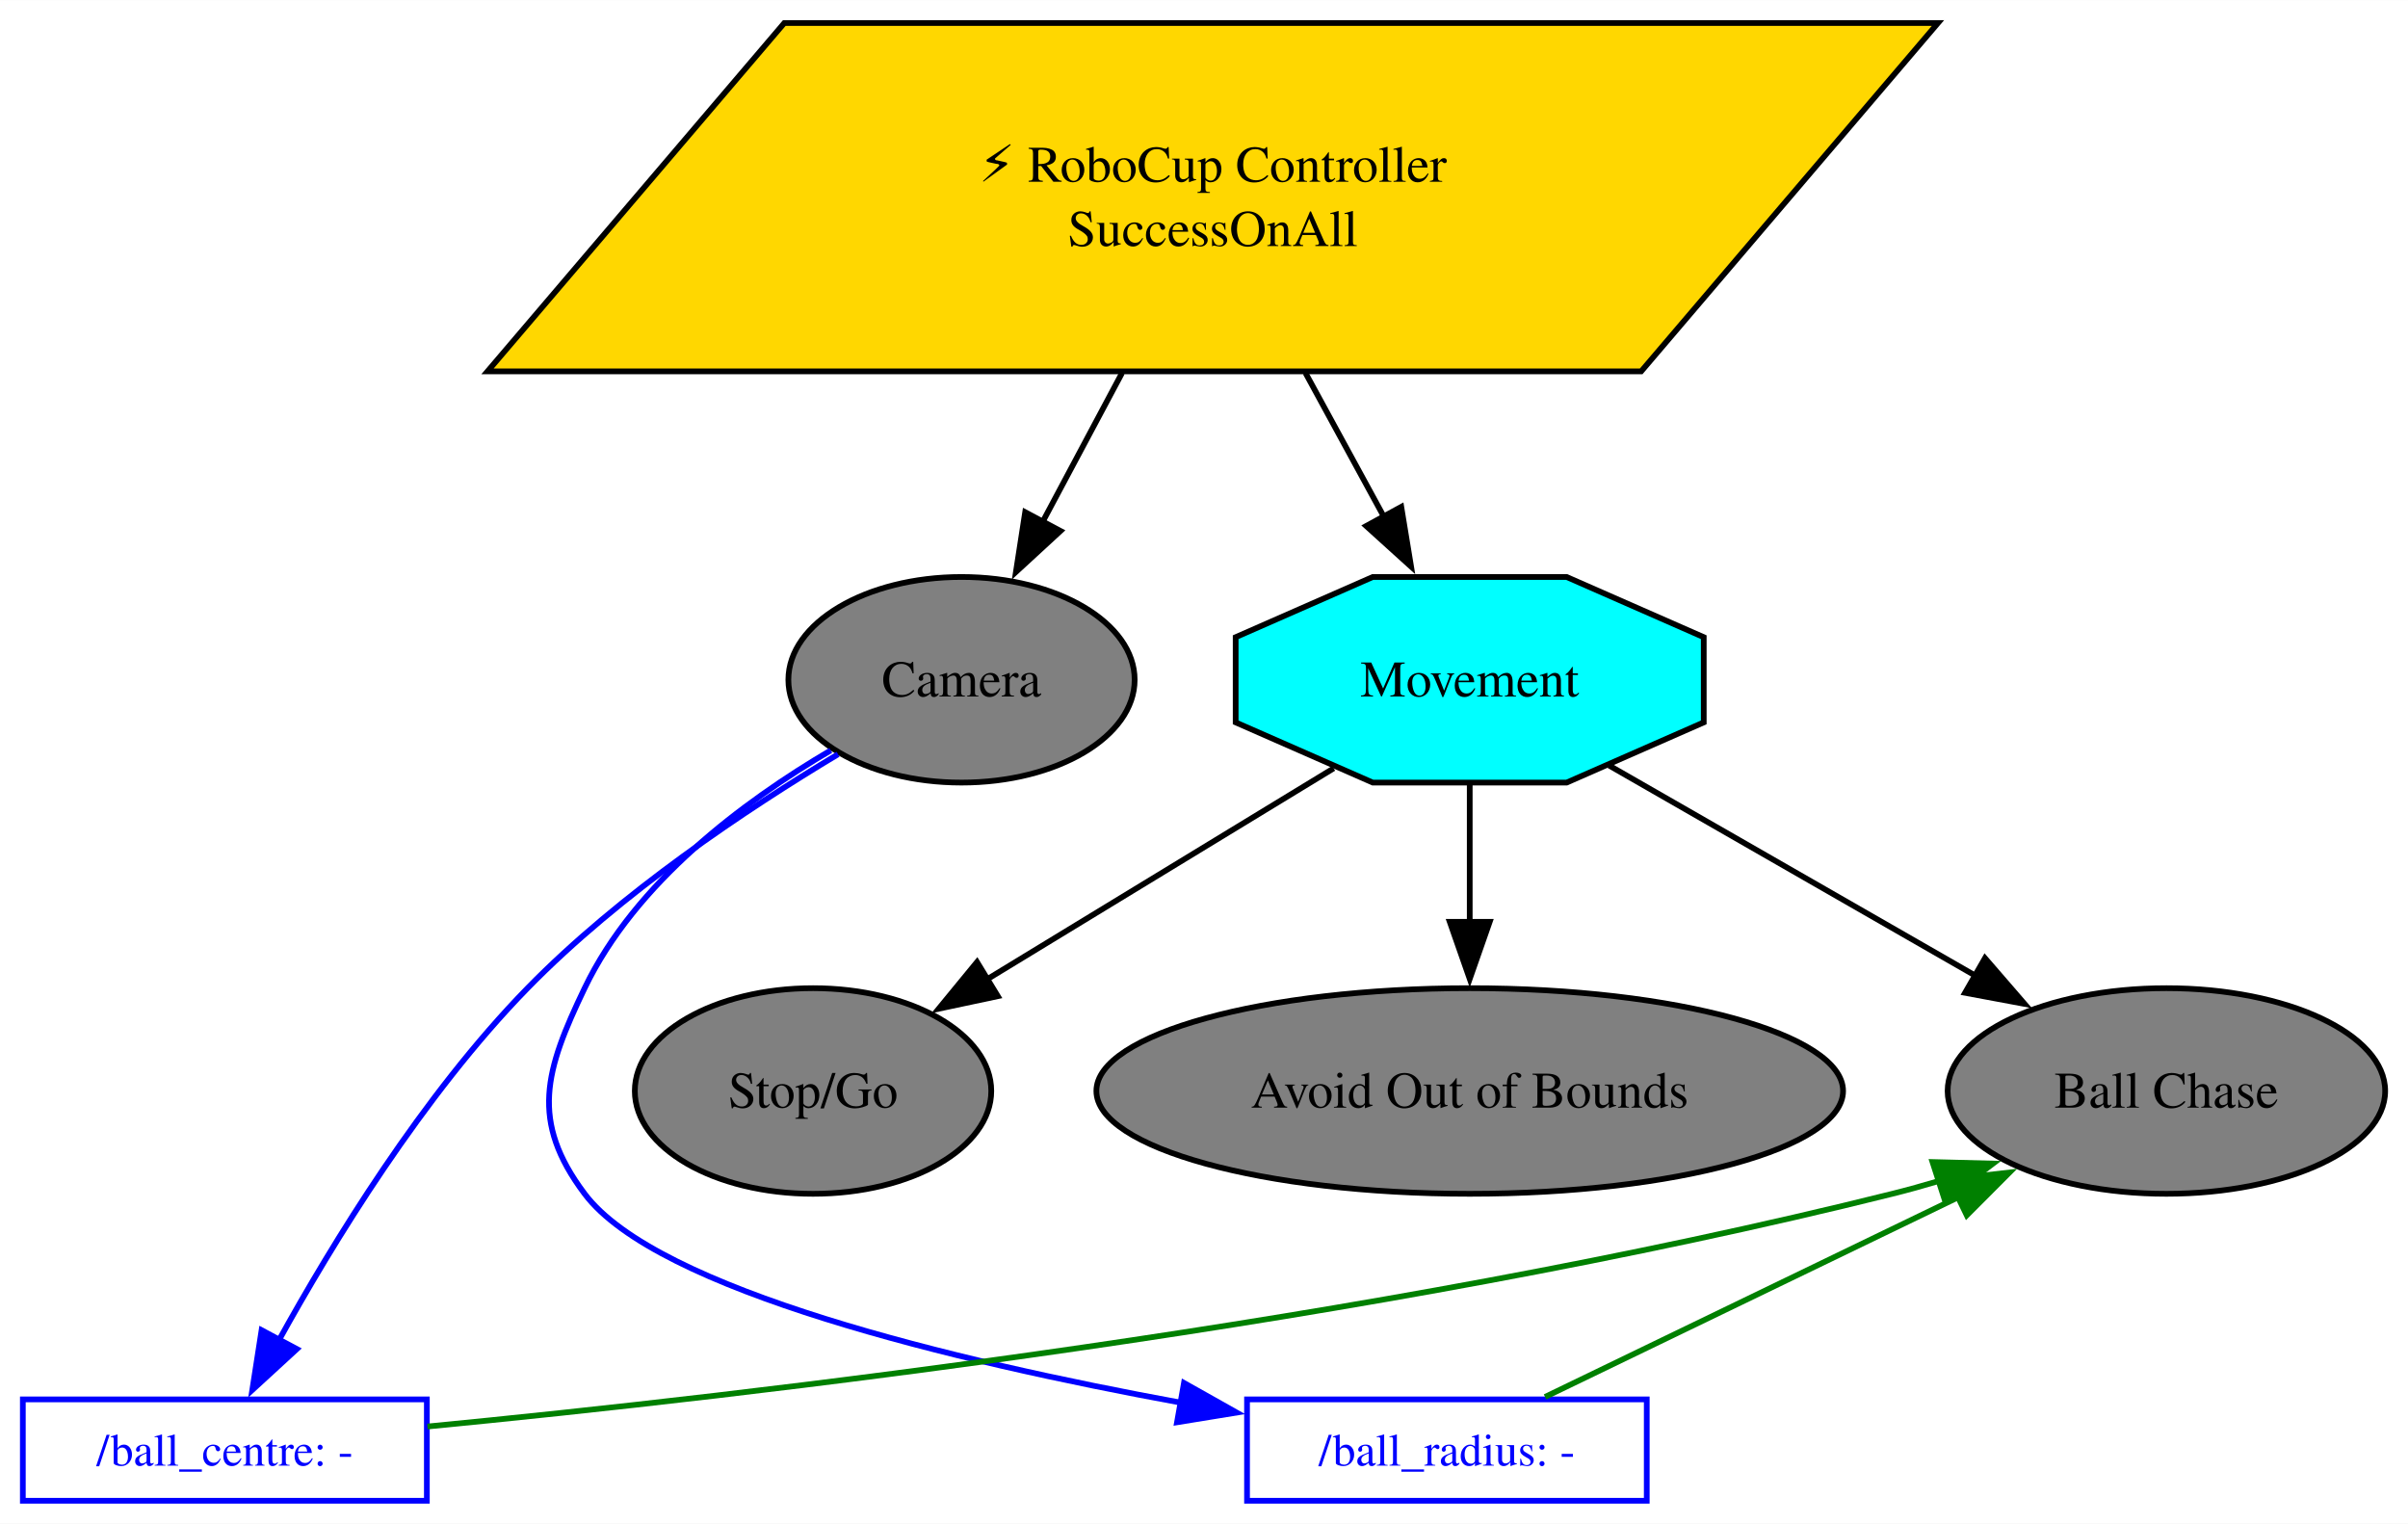
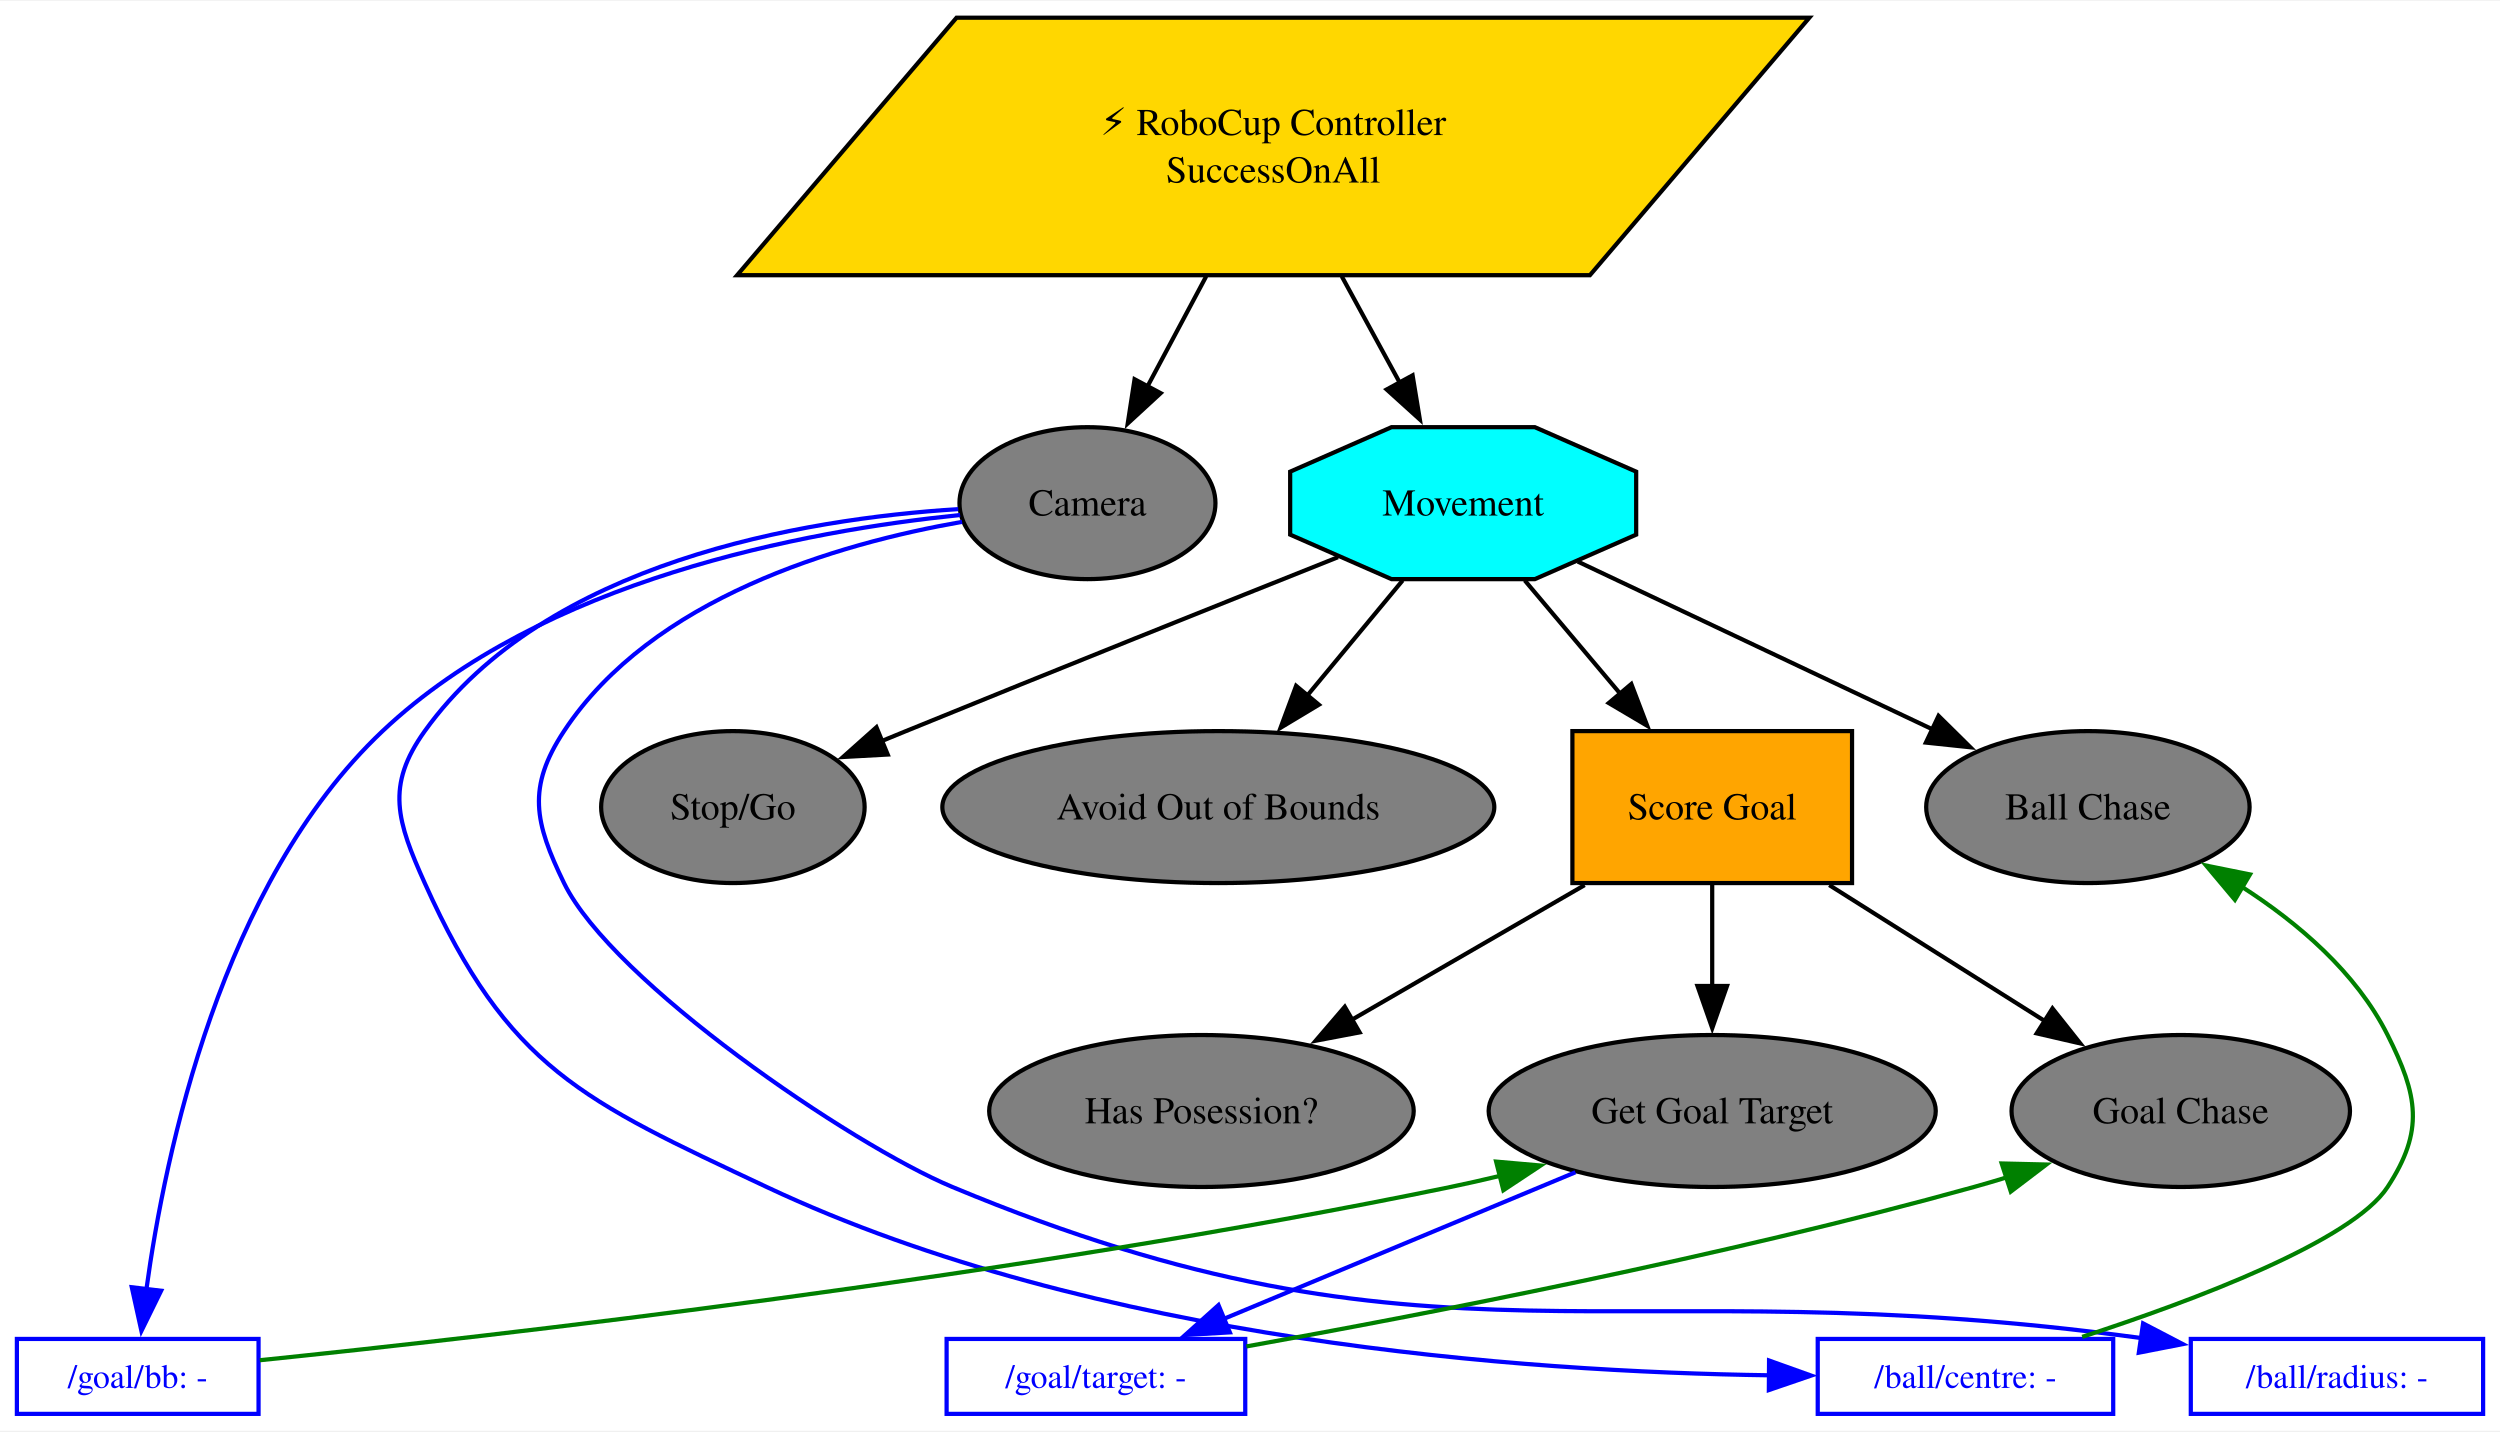
- <svg xmlns="http://www.w3.org/2000/svg" width="422pt" height="267pt" viewBox="0.00 0.00 421.69 266.75">
-   <g id="graph0" class="graph" transform="scale(1 1) rotate(0) translate(4 262.75)">
-     <polygon fill="white" stroke="none" points="-4,4 -4,-262.75 417.69,-262.75 417.69,4 -4,4" />
+ <svg xmlns="http://www.w3.org/2000/svg" width="592pt" height="339pt" viewBox="0.00 0.00 592.25 338.75">
+   <g id="graph0" class="graph" transform="scale(1 1) rotate(0) translate(4 334.75)">
+     <polygon fill="white" stroke="none" points="-4,4 -4,-334.75 588.25,-334.75 588.25,4 -4,4" />
    <g id="node1" class="node">
-       <polygon fill="gold" stroke="black" points="335.38,-258.75 133.35,-258.75 81.37,-197.75 283.4,-197.75 335.38,-258.75" />
-       <text text-anchor="middle" x="208.38" y="-230.95" font-family="Times,serif" font-size="9.00">⚡ RoboCup Controller</text>
-       <text text-anchor="middle" x="208.38" y="-219.7" font-family="Times,serif" font-size="9.00">SuccessOnAll</text>
+       <polygon fill="gold" stroke="black" points="424.63,-330.75 222.6,-330.75 170.62,-269.75 372.65,-269.75 424.63,-330.75" />
+       <text text-anchor="middle" x="297.62" y="-302.95" font-family="Times,serif" font-size="9.00">⚡ RoboCup Controller</text>
+       <text text-anchor="middle" x="297.62" y="-291.7" font-family="Times,serif" font-size="9.00">SuccessOnAll</text>
    </g>
    <g id="node2" class="node">
-       <ellipse fill="gray" stroke="black" cx="164.38" cy="-143.75" rx="30.32" ry="18" />
-       <text text-anchor="middle" x="164.38" y="-140.82" font-family="Times,serif" font-size="9.00">Camera</text>
+       <ellipse fill="gray" stroke="black" cx="253.62" cy="-215.75" rx="30.32" ry="18" />
+       <text text-anchor="middle" x="253.62" y="-212.82" font-family="Times,serif" font-size="9.00">Camera</text>
    </g>
    <g id="edge1" class="edge">
-       <path fill="none" stroke="black" d="M192.49,-197.47C187.92,-188.9 182.97,-179.61 178.51,-171.26" />
-       <polygon fill="black" stroke="black" points="181.71,-169.81 173.91,-162.63 175.53,-173.1 181.71,-169.81" />
+       <path fill="none" stroke="black" d="M281.74,-269.47C277.17,-260.9 272.22,-251.61 267.76,-243.26" />
+       <polygon fill="black" stroke="black" points="270.96,-241.81 263.16,-234.63 264.78,-245.1 270.96,-241.81" />
    </g>
    <g id="node3" class="node">
-       <polygon fill="cyan" stroke="black" points="294.36,-136.29 294.36,-151.21 270.35,-161.75 236.4,-161.75 212.39,-151.21 212.39,-136.29 236.4,-125.75 270.35,-125.75 294.36,-136.29" />
-       <text text-anchor="middle" x="253.38" y="-140.82" font-family="Times,serif" font-size="9.00">Movement</text>
+       <polygon fill="cyan" stroke="black" points="383.61,-208.29 383.61,-223.21 359.6,-233.75 325.65,-233.75 301.64,-223.21 301.64,-208.29 325.65,-197.75 359.6,-197.75 383.61,-208.29" />
+       <text text-anchor="middle" x="342.62" y="-212.82" font-family="Times,serif" font-size="9.00">Movement</text>
    </g>
    <g id="edge2" class="edge">
-       <path fill="none" stroke="black" d="M224.62,-197.47C229.1,-189.25 233.94,-180.38 238.35,-172.29" />
-       <polygon fill="black" stroke="black" points="241.39,-174.03 243.11,-163.57 235.25,-170.68 241.39,-174.03" />
+       <path fill="none" stroke="black" d="M313.87,-269.47C318.35,-261.25 323.19,-252.38 327.6,-244.29" />
+       <polygon fill="black" stroke="black" points="330.64,-246.03 332.36,-235.57 324.5,-242.68 330.64,-246.03" />
+     </g>
+     <g id="node11" class="node">
+       <polygon fill="white" stroke="blue" points="57.25,-17.75 0,-17.75 0,0 57.25,0 57.25,-17.75" />
+       <text text-anchor="middle" x="28.62" y="-6.15" font-family="Times,serif" font-size="8.00" fill="blue">/goal/bb: -</text>
+     </g>
+     <g id="edge11" class="edge">
+       <path fill="none" stroke="blue" d="M223.45,-212.94C186.62,-209.18 124.56,-197.56 86.62,-161.75 48.38,-125.65 35.08,-61.64 30.68,-29.48" />
+       <polygon fill="blue" stroke="blue" points="34.17,-29.17 29.5,-19.65 27.22,-30 34.17,-29.17" />
+     </g>
+     <g id="node12" class="node">
+       <polygon fill="white" stroke="blue" points="496.62,-17.75 426.62,-17.75 426.62,0 496.62,0 496.62,-17.75" />
+       <text text-anchor="middle" x="461.62" y="-6.15" font-family="Times,serif" font-size="8.00" fill="blue">/ball/centre: -</text>
+     </g>
+     <g id="edge13" class="edge">
+       <path fill="none" stroke="blue" d="M223.01,-214.34C186.08,-211.99 125.4,-201.83 96.62,-161.75 87.29,-148.75 90.07,-140.35 96.62,-125.75 116.36,-81.81 134.05,-74.26 177.62,-53.75 255.33,-17.17 356.94,-9.95 415.18,-9.14" />
+       <polygon fill="blue" stroke="blue" points="415.09,-12.64 425.06,-9.07 415.04,-5.64 415.09,-12.64" />
+     </g>
+     <g id="node14" class="node">
+       <polygon fill="white" stroke="blue" points="584.25,-17.75 515,-17.75 515,0 584.25,0 584.25,-17.75" />
+       <text text-anchor="middle" x="549.62" y="-6.15" font-family="Times,serif" font-size="8.00" fill="blue">/ball/radius: -</text>
+     </g>
+     <g id="edge16" class="edge">
+       <path fill="none" stroke="blue" d="M223.92,-211.32C194.35,-206.14 150.45,-193.31 129.62,-161.75 120.81,-148.4 122.62,-140.13 129.62,-125.75 141,-102.41 197.66,-63.74 221.62,-53.75 335.73,-6.17 377.48,-35.21 503.36,-17.94" />
+       <polygon fill="blue" stroke="blue" points="503.7,-21.43 513.09,-16.53 502.69,-14.5 503.7,-21.43" />
+     </g>
+     <g id="node4" class="node">
+       <ellipse fill="gray" stroke="black" cx="169.62" cy="-143.75" rx="31.21" ry="18" />
+       <text text-anchor="middle" x="169.62" y="-140.82" font-family="Times,serif" font-size="9.00">Stop/Go</text>
+     </g>
+     <g id="edge3" class="edge">
+       <path fill="none" stroke="black" d="M312.97,-202.95C286.19,-192.27 245.72,-176.07 210.62,-161.75 208.73,-160.98 206.78,-160.18 204.82,-159.37" />
+       <polygon fill="black" stroke="black" points="206.3,-156.2 195.72,-155.62 203.63,-162.67 206.3,-156.2" />
+     </g>
+     <g id="node5" class="node">
+       <ellipse fill="gray" stroke="black" cx="284.62" cy="-143.75" rx="65.38" ry="18" />
+       <text text-anchor="middle" x="284.62" y="-140.82" font-family="Times,serif" font-size="9.00">Avoid Out of Bounds</text>
+     </g>
+     <g id="edge4" class="edge">
+       <path fill="none" stroke="black" d="M328.29,-197.45C321.44,-189.19 313.12,-179.14 305.59,-170.05" />
+       <polygon fill="black" stroke="black" points="308.44,-168 299.36,-162.54 303.05,-172.47 308.44,-168" />
+     </g>
+     <g id="node6" class="node">
+       <polygon fill="orange" stroke="black" points="434.75,-161.75 368.5,-161.75 368.5,-125.75 434.75,-125.75 434.75,-161.75" />
+       <text text-anchor="middle" x="401.62" y="-140.82" font-family="Times,serif" font-size="9.00">Score Goal</text>
+     </g>
+     <g id="edge5" class="edge">
+       <path fill="none" stroke="black" d="M357.21,-197.45C364.07,-189.31 372.39,-179.44 379.96,-170.45" />
+       <polygon fill="black" stroke="black" points="382.46,-172.91 386.23,-163.01 377.11,-168.4 382.46,-172.91" />
+     </g>
+     <g id="node10" class="node">
+       <ellipse fill="gray" stroke="black" cx="490.62" cy="-143.75" rx="38.31" ry="18" />
+       <text text-anchor="middle" x="490.62" y="-140.82" font-family="Times,serif" font-size="9.00">Ball Chase</text>
+     </g>
+     <g id="edge9" class="edge">
+       <path fill="none" stroke="black" d="M369.77,-201.91C393.39,-190.74 427.82,-174.45 453.9,-162.12" />
+       <polygon fill="black" stroke="black" points="455.24,-165.36 462.78,-157.92 452.24,-159.03 455.24,-165.36" />
    </g>
    <g id="node7" class="node">
-       <polygon fill="white" stroke="blue" points="70.75,-17.75 0,-17.75 0,0 70.75,0 70.75,-17.75" />
-       <text text-anchor="middle" x="35.38" y="-6.15" font-family="Times,serif" font-size="8.00" fill="blue">/ball_centre: -</text>
+       <ellipse fill="gray" stroke="black" cx="280.62" cy="-71.75" rx="50.29" ry="18" />
+       <text text-anchor="middle" x="280.62" y="-68.83" font-family="Times,serif" font-size="9.00">Has Posession?</text>
+     </g>
+     <g id="edge6" class="edge">
+       <path fill="none" stroke="black" d="M371.4,-125.27C354.67,-115.59 333.77,-103.49 316.24,-93.36" />
+       <polygon fill="black" stroke="black" points="318.09,-90.38 307.68,-88.4 314.58,-96.44 318.09,-90.38" />
+     </g>
+     <g id="node8" class="node">
+       <ellipse fill="gray" stroke="black" cx="401.62" cy="-71.75" rx="52.96" ry="18" />
+       <text text-anchor="middle" x="401.62" y="-68.83" font-family="Times,serif" font-size="9.00">Get Goal Target</text>
    </g>
    <g id="edge7" class="edge">
-       <path fill="none" stroke="blue" d="M142.76,-130.71C126.59,-121.02 104.56,-106.32 88.38,-89.75 70.06,-71 54.22,-45.09 44.74,-27.92" />
-       <polygon fill="blue" stroke="blue" points="47.99,-26.57 40.18,-19.4 41.81,-29.87 47.99,-26.57" />
+       <path fill="none" stroke="black" d="M401.62,-125.45C401.62,-118.16 401.62,-109.48 401.62,-101.29" />
+       <polygon fill="black" stroke="black" points="405.13,-101.37 401.63,-91.37 398.13,-101.37 405.13,-101.37" />
    </g>
-     <g id="node8" class="node">
-       <polygon fill="white" stroke="blue" points="284.38,-17.75 214.38,-17.75 214.38,0 284.38,0 284.38,-17.75" />
-       <text text-anchor="middle" x="249.38" y="-6.15" font-family="Times,serif" font-size="8.00" fill="blue">/ball_radius: -</text>
-     </g>
-     <g id="edge9" class="edge">
-       <path fill="none" stroke="blue" d="M141.48,-131.39C126.18,-122.41 107.27,-108.3 98.38,-89.75 91.46,-75.32 88.77,-66.55 98.38,-53.75 111.02,-36.91 163.26,-24.43 202.78,-17.18" />
-       <polygon fill="blue" stroke="blue" points="203.34,-20.63 212.57,-15.44 202.12,-13.74 203.34,-20.63" />
-     </g>
-     <g id="node4" class="node">
-       <ellipse fill="gray" stroke="black" cx="138.38" cy="-71.75" rx="31.21" ry="18" />
-       <text text-anchor="middle" x="138.38" y="-68.83" font-family="Times,serif" font-size="9.00">Stop/Go</text>
-     </g>
-     <g id="edge3" class="edge">
-       <path fill="none" stroke="black" d="M229.55,-128.25C211.92,-117.52 187.79,-102.83 168.77,-91.25" />
-       <polygon fill="black" stroke="black" points="170.74,-88.35 160.38,-86.15 167.1,-94.33 170.74,-88.35" />
-     </g>
-     <g id="node5" class="node">
-       <ellipse fill="gray" stroke="black" cx="253.38" cy="-71.75" rx="65.38" ry="18" />
-       <text text-anchor="middle" x="253.38" y="-68.83" font-family="Times,serif" font-size="9.00">Avoid Out of Bounds</text>
-     </g>
-     <g id="edge4" class="edge">
-       <path fill="none" stroke="black" d="M253.38,-125.45C253.38,-118.16 253.38,-109.48 253.38,-101.29" />
-       <polygon fill="black" stroke="black" points="256.88,-101.37 253.38,-91.37 249.88,-101.37 256.88,-101.37" />
-     </g>
-     <g id="node6" class="node">
-       <ellipse fill="gray" stroke="black" cx="375.38" cy="-71.75" rx="38.31" ry="18" />
-       <text text-anchor="middle" x="375.38" y="-68.83" font-family="Times,serif" font-size="9.00">Ball Chase</text>
-     </g>
-     <g id="edge5" class="edge">
-       <path fill="none" stroke="black" d="M277.77,-128.75C296.21,-118.17 321.73,-103.53 342.06,-91.87" />
-       <polygon fill="black" stroke="black" points="343.61,-95.01 350.54,-87 340.12,-88.94 343.61,-95.01" />
-     </g>
-     <g id="edge6" class="edge">
-       <path fill="none" stroke="green" d="M70.86,-13C126.25,-18.36 236.36,-31.02 327.38,-53.75 330.11,-54.43 332.92,-55.21 335.73,-56.05" />
-       <polygon fill="green" stroke="green" points="334.42,-59.31 345.02,-59.04 336.57,-52.65 334.42,-59.31" />
+     <g id="node9" class="node">
+       <ellipse fill="gray" stroke="black" cx="512.62" cy="-71.75" rx="40.09" ry="18" />
+       <text text-anchor="middle" x="512.62" y="-68.83" font-family="Times,serif" font-size="9.00">Goal Chase</text>
    </g>
    <g id="edge8" class="edge">
-       <path fill="none" stroke="green" d="M266.57,-18.18C285.15,-27.16 315.3,-41.72 339.15,-53.25" />
-       <polygon fill="green" stroke="green" points="337.38,-56.28 347.9,-57.48 340.42,-49.98 337.38,-56.28" />
+       <path fill="none" stroke="black" d="M429.35,-125.27C444.88,-115.47 464.31,-103.22 480.5,-93.01" />
+       <polygon fill="black" stroke="black" points="482.23,-96.06 488.82,-87.76 478.49,-90.14 482.23,-96.06" />
+     </g>
+     <g id="node13" class="node">
+       <polygon fill="white" stroke="blue" points="291,-17.75 220.25,-17.75 220.25,0 291,0 291,-17.75" />
+       <text text-anchor="middle" x="255.62" y="-6.15" font-family="Times,serif" font-size="8.00" fill="blue">/goal/target: -</text>
+     </g>
+     <g id="edge15" class="edge">
+       <path fill="none" stroke="blue" d="M369.22,-57.24C344.31,-46.85 310.14,-32.61 285.8,-22.46" />
+       <polygon fill="blue" stroke="blue" points="287.35,-19.31 276.77,-18.69 284.66,-25.77 287.35,-19.31" />
+     </g>
+     <g id="edge10" class="edge">
+       <path fill="none" stroke="green" d="M57.56,-12.71C112.78,-18.4 236.83,-32.5 339.62,-53.75 343.46,-54.54 347.4,-55.44 351.36,-56.39" />
+       <polygon fill="green" stroke="green" points="350.43,-59.76 360.98,-58.83 352.15,-52.98 350.43,-59.76" />
+     </g>
+     <g id="edge12" class="edge">
+       <path fill="none" stroke="green" d="M489.27,-18.24C515.88,-26.91 553.28,-40.97 561.62,-53.75 570.38,-67.15 568.8,-75.45 561.62,-89.75 554.19,-104.58 540.42,-116.32 526.98,-124.94" />
+       <polygon fill="green" stroke="green" points="525.45,-121.78 518.64,-129.89 529.02,-127.79 525.45,-121.78" />
+     </g>
+     <g id="edge14" class="edge">
+       <path fill="none" stroke="green" d="M291.28,-15.98C332.98,-23.45 403.88,-37.16 463.62,-53.75 466.19,-54.46 468.81,-55.24 471.45,-56.05" />
+       <polygon fill="green" stroke="green" points="470.2,-59.32 480.79,-59.07 472.36,-52.66 470.2,-59.32" />
    </g>
  </g>
</svg>
